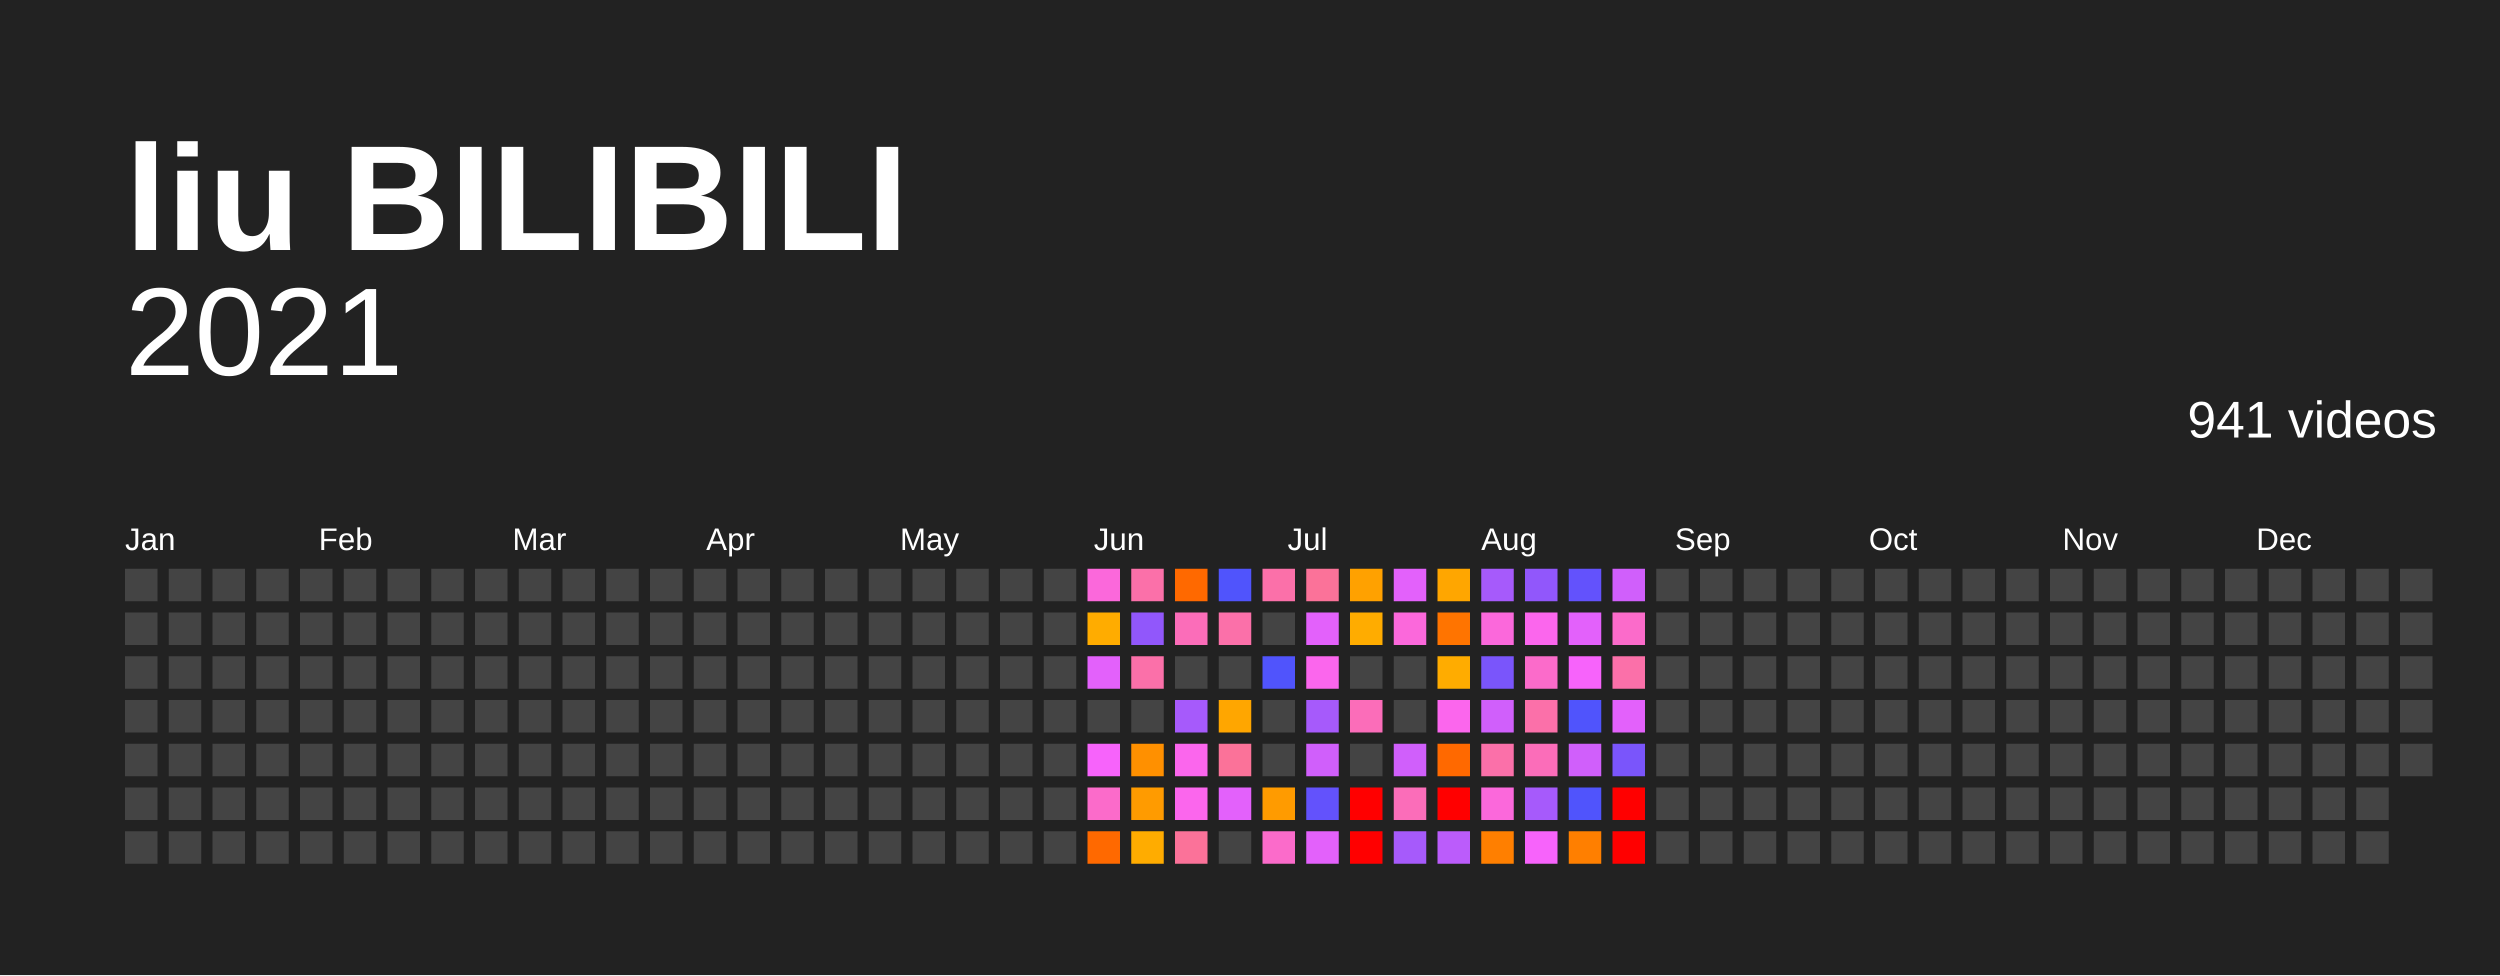
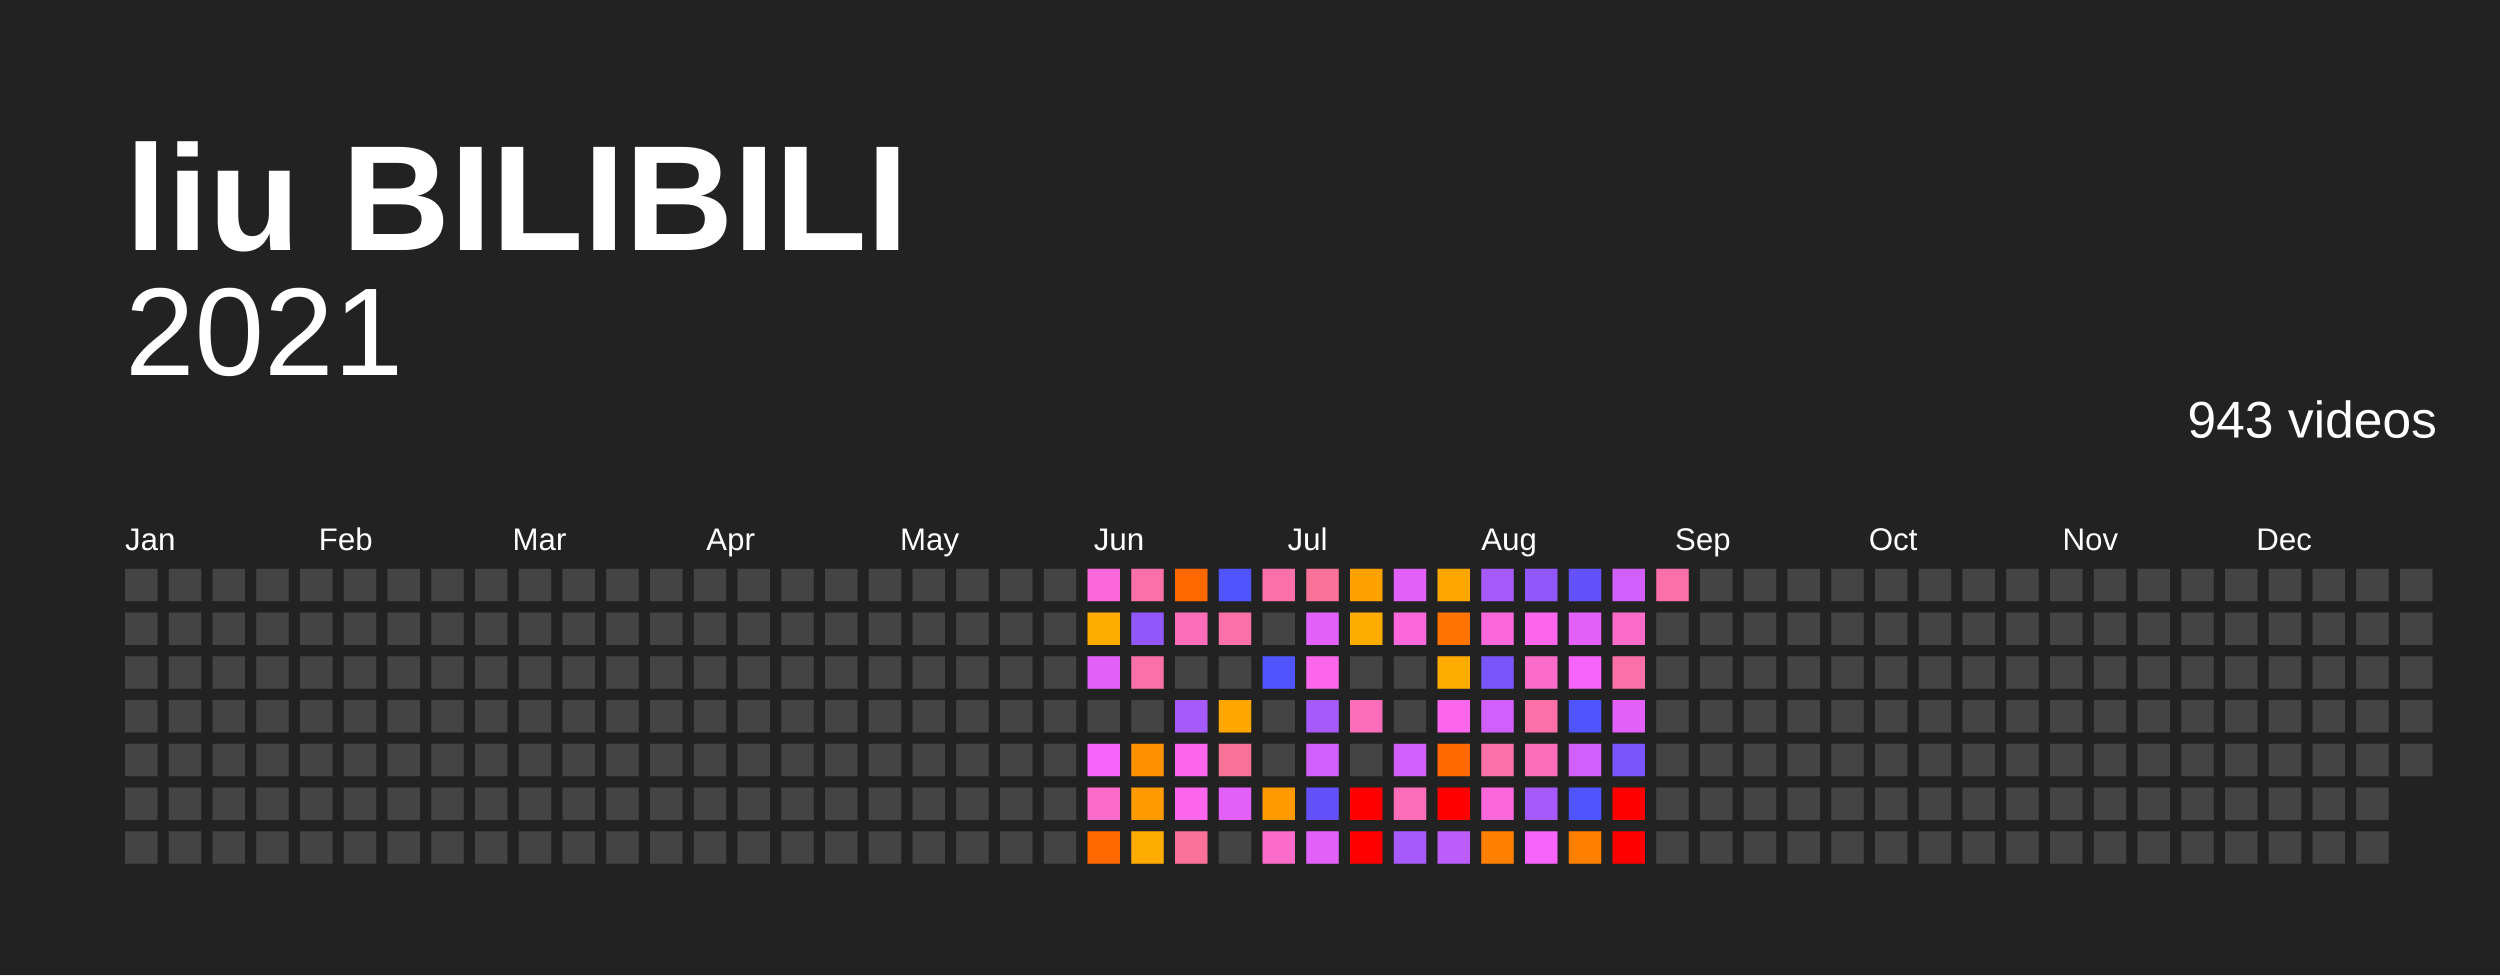
<svg xmlns="http://www.w3.org/2000/svg" baseProfile="full" height="78mm" version="1.1" viewBox="0,0,200,78" width="200mm">
  <defs />
  <rect fill="#222222" height="78" width="200" x="0" y="0" />
  <text fill="#FFFFFF" style="font-size:12px; font-family:Arial; font-weight:bold;" x="10" y="20">liu BILIBILI</text>
  <text alignment-baseline="hanging" fill="#FFFFFF" style="font-size:10.0px; font-family:Arial;" x="10" y="30">2021</text>
-   <text alignment-baseline="hanging" fill="#FFFFFF" style="font-size:4.125px; font-family:Arial;" x="175" y="35">941 videos</text>
+   <text alignment-baseline="hanging" fill="#FFFFFF" style="font-size:4.125px; font-family:Arial;" x="175" y="35">943 videos</text>
  <text fill="#FFFFFF" style="font-size:2.5px; font-family:Arial" x="10.0" y="44">Jan</text>
  <text fill="#FFFFFF" style="font-size:2.5px; font-family:Arial" x="25.5" y="44">Feb</text>
  <text fill="#FFFFFF" style="font-size:2.5px; font-family:Arial" x="41.0" y="44">Mar</text>
  <text fill="#FFFFFF" style="font-size:2.5px; font-family:Arial" x="56.5" y="44">Apr</text>
  <text fill="#FFFFFF" style="font-size:2.5px; font-family:Arial" x="72.0" y="44">May</text>
  <text fill="#FFFFFF" style="font-size:2.5px; font-family:Arial" x="87.5" y="44">Jun</text>
  <text fill="#FFFFFF" style="font-size:2.5px; font-family:Arial" x="103.0" y="44">Jul</text>
  <text fill="#FFFFFF" style="font-size:2.5px; font-family:Arial" x="118.5" y="44">Aug</text>
  <text fill="#FFFFFF" style="font-size:2.5px; font-family:Arial" x="134.0" y="44">Sep</text>
  <text fill="#FFFFFF" style="font-size:2.5px; font-family:Arial" x="149.5" y="44">Oct</text>
  <text fill="#FFFFFF" style="font-size:2.5px; font-family:Arial" x="165.0" y="44">Nov</text>
  <text fill="#FFFFFF" style="font-size:2.5px; font-family:Arial" x="180.5" y="44">Dec</text>
  <rect fill="#444444" height="2.6" width="2.6" x="10.0" y="45.5" />
  <rect fill="#444444" height="2.6" width="2.6" x="10.0" y="49.0" />
  <rect fill="#444444" height="2.6" width="2.6" x="10.0" y="52.5" />
  <rect fill="#444444" height="2.6" width="2.6" x="10.0" y="56.0" />
  <rect fill="#444444" height="2.6" width="2.6" x="10.0" y="59.5" />
  <rect fill="#444444" height="2.6" width="2.6" x="10.0" y="63.0" />
  <rect fill="#444444" height="2.6" width="2.6" x="10.0" y="66.5" />
  <rect fill="#444444" height="2.6" width="2.6" x="13.5" y="45.5" />
  <rect fill="#444444" height="2.6" width="2.6" x="13.5" y="49.0" />
  <rect fill="#444444" height="2.6" width="2.6" x="13.5" y="52.5" />
  <rect fill="#444444" height="2.6" width="2.6" x="13.5" y="56.0" />
  <rect fill="#444444" height="2.6" width="2.6" x="13.5" y="59.5" />
  <rect fill="#444444" height="2.6" width="2.6" x="13.5" y="63.0" />
  <rect fill="#444444" height="2.6" width="2.6" x="13.5" y="66.5" />
  <rect fill="#444444" height="2.6" width="2.6" x="17.0" y="45.5" />
  <rect fill="#444444" height="2.6" width="2.6" x="17.0" y="49.0" />
  <rect fill="#444444" height="2.6" width="2.6" x="17.0" y="52.5" />
  <rect fill="#444444" height="2.6" width="2.6" x="17.0" y="56.0" />
  <rect fill="#444444" height="2.6" width="2.6" x="17.0" y="59.5" />
  <rect fill="#444444" height="2.6" width="2.6" x="17.0" y="63.0" />
  <rect fill="#444444" height="2.6" width="2.6" x="17.0" y="66.5" />
  <rect fill="#444444" height="2.6" width="2.6" x="20.5" y="45.5" />
  <rect fill="#444444" height="2.6" width="2.6" x="20.5" y="49.0" />
  <rect fill="#444444" height="2.6" width="2.6" x="20.5" y="52.5" />
  <rect fill="#444444" height="2.6" width="2.6" x="20.5" y="56.0" />
  <rect fill="#444444" height="2.6" width="2.6" x="20.5" y="59.5" />
  <rect fill="#444444" height="2.6" width="2.6" x="20.5" y="63.0" />
  <rect fill="#444444" height="2.6" width="2.6" x="20.5" y="66.5" />
  <rect fill="#444444" height="2.6" width="2.6" x="24.0" y="45.5" />
  <rect fill="#444444" height="2.6" width="2.6" x="24.0" y="49.0" />
  <rect fill="#444444" height="2.6" width="2.6" x="24.0" y="52.5" />
  <rect fill="#444444" height="2.6" width="2.6" x="24.0" y="56.0" />
  <rect fill="#444444" height="2.6" width="2.6" x="24.0" y="59.5" />
  <rect fill="#444444" height="2.6" width="2.6" x="24.0" y="63.0" />
  <rect fill="#444444" height="2.6" width="2.6" x="24.0" y="66.5" />
  <rect fill="#444444" height="2.6" width="2.6" x="27.5" y="45.5" />
  <rect fill="#444444" height="2.6" width="2.6" x="27.5" y="49.0" />
  <rect fill="#444444" height="2.6" width="2.6" x="27.5" y="52.5" />
  <rect fill="#444444" height="2.6" width="2.6" x="27.5" y="56.0" />
  <rect fill="#444444" height="2.6" width="2.6" x="27.5" y="59.5" />
  <rect fill="#444444" height="2.6" width="2.6" x="27.5" y="63.0" />
  <rect fill="#444444" height="2.6" width="2.6" x="27.5" y="66.5" />
  <rect fill="#444444" height="2.6" width="2.6" x="31.0" y="45.5" />
  <rect fill="#444444" height="2.6" width="2.6" x="31.0" y="49.0" />
  <rect fill="#444444" height="2.6" width="2.6" x="31.0" y="52.5" />
  <rect fill="#444444" height="2.6" width="2.6" x="31.0" y="56.0" />
  <rect fill="#444444" height="2.6" width="2.6" x="31.0" y="59.5" />
  <rect fill="#444444" height="2.6" width="2.6" x="31.0" y="63.0" />
  <rect fill="#444444" height="2.6" width="2.6" x="31.0" y="66.5" />
  <rect fill="#444444" height="2.6" width="2.6" x="34.5" y="45.5" />
  <rect fill="#444444" height="2.6" width="2.6" x="34.5" y="49.0" />
  <rect fill="#444444" height="2.6" width="2.6" x="34.5" y="52.5" />
  <rect fill="#444444" height="2.6" width="2.6" x="34.5" y="56.0" />
  <rect fill="#444444" height="2.6" width="2.6" x="34.5" y="59.5" />
  <rect fill="#444444" height="2.6" width="2.6" x="34.5" y="63.0" />
  <rect fill="#444444" height="2.6" width="2.6" x="34.5" y="66.5" />
  <rect fill="#444444" height="2.6" width="2.6" x="38.0" y="45.5" />
  <rect fill="#444444" height="2.6" width="2.6" x="38.0" y="49.0" />
  <rect fill="#444444" height="2.6" width="2.6" x="38.0" y="52.5" />
  <rect fill="#444444" height="2.6" width="2.6" x="38.0" y="56.0" />
  <rect fill="#444444" height="2.6" width="2.6" x="38.0" y="59.5" />
  <rect fill="#444444" height="2.6" width="2.6" x="38.0" y="63.0" />
  <rect fill="#444444" height="2.6" width="2.6" x="38.0" y="66.5" />
  <rect fill="#444444" height="2.6" width="2.6" x="41.5" y="45.5" />
  <rect fill="#444444" height="2.6" width="2.6" x="41.5" y="49.0" />
  <rect fill="#444444" height="2.6" width="2.6" x="41.5" y="52.5" />
  <rect fill="#444444" height="2.6" width="2.6" x="41.5" y="56.0" />
  <rect fill="#444444" height="2.6" width="2.6" x="41.5" y="59.5" />
  <rect fill="#444444" height="2.6" width="2.6" x="41.5" y="63.0" />
  <rect fill="#444444" height="2.6" width="2.6" x="41.5" y="66.5" />
  <rect fill="#444444" height="2.6" width="2.6" x="45.0" y="45.5" />
  <rect fill="#444444" height="2.6" width="2.6" x="45.0" y="49.0" />
  <rect fill="#444444" height="2.6" width="2.6" x="45.0" y="52.5" />
  <rect fill="#444444" height="2.6" width="2.6" x="45.0" y="56.0" />
  <rect fill="#444444" height="2.6" width="2.6" x="45.0" y="59.5" />
  <rect fill="#444444" height="2.6" width="2.6" x="45.0" y="63.0" />
  <rect fill="#444444" height="2.6" width="2.6" x="45.0" y="66.5" />
  <rect fill="#444444" height="2.6" width="2.6" x="48.5" y="45.5" />
  <rect fill="#444444" height="2.6" width="2.6" x="48.5" y="49.0" />
  <rect fill="#444444" height="2.6" width="2.6" x="48.5" y="52.5" />
  <rect fill="#444444" height="2.6" width="2.6" x="48.5" y="56.0" />
  <rect fill="#444444" height="2.6" width="2.6" x="48.5" y="59.5" />
  <rect fill="#444444" height="2.6" width="2.6" x="48.5" y="63.0" />
  <rect fill="#444444" height="2.6" width="2.6" x="48.5" y="66.5" />
  <rect fill="#444444" height="2.6" width="2.6" x="52.0" y="45.5" />
  <rect fill="#444444" height="2.6" width="2.6" x="52.0" y="49.0" />
  <rect fill="#444444" height="2.6" width="2.6" x="52.0" y="52.5" />
  <rect fill="#444444" height="2.6" width="2.6" x="52.0" y="56.0" />
  <rect fill="#444444" height="2.6" width="2.6" x="52.0" y="59.5" />
  <rect fill="#444444" height="2.6" width="2.6" x="52.0" y="63.0" />
  <rect fill="#444444" height="2.6" width="2.6" x="52.0" y="66.5" />
  <rect fill="#444444" height="2.6" width="2.6" x="55.5" y="45.5" />
  <rect fill="#444444" height="2.6" width="2.6" x="55.5" y="49.0" />
  <rect fill="#444444" height="2.6" width="2.6" x="55.5" y="52.5" />
  <rect fill="#444444" height="2.6" width="2.6" x="55.5" y="56.0" />
  <rect fill="#444444" height="2.6" width="2.6" x="55.5" y="59.5" />
  <rect fill="#444444" height="2.6" width="2.6" x="55.5" y="63.0" />
  <rect fill="#444444" height="2.6" width="2.6" x="55.5" y="66.5" />
  <rect fill="#444444" height="2.6" width="2.6" x="59.0" y="45.5" />
  <rect fill="#444444" height="2.6" width="2.6" x="59.0" y="49.0" />
  <rect fill="#444444" height="2.6" width="2.6" x="59.0" y="52.5" />
  <rect fill="#444444" height="2.6" width="2.6" x="59.0" y="56.0" />
  <rect fill="#444444" height="2.6" width="2.6" x="59.0" y="59.5" />
  <rect fill="#444444" height="2.6" width="2.6" x="59.0" y="63.0" />
  <rect fill="#444444" height="2.6" width="2.6" x="59.0" y="66.5" />
  <rect fill="#444444" height="2.6" width="2.6" x="62.5" y="45.5" />
  <rect fill="#444444" height="2.6" width="2.6" x="62.5" y="49.0" />
  <rect fill="#444444" height="2.6" width="2.6" x="62.5" y="52.5" />
  <rect fill="#444444" height="2.6" width="2.6" x="62.5" y="56.0" />
  <rect fill="#444444" height="2.6" width="2.6" x="62.5" y="59.5" />
  <rect fill="#444444" height="2.6" width="2.6" x="62.5" y="63.0" />
  <rect fill="#444444" height="2.6" width="2.6" x="62.5" y="66.5" />
  <rect fill="#444444" height="2.6" width="2.6" x="66.0" y="45.5" />
  <rect fill="#444444" height="2.6" width="2.6" x="66.0" y="49.0" />
  <rect fill="#444444" height="2.6" width="2.6" x="66.0" y="52.5" />
  <rect fill="#444444" height="2.6" width="2.6" x="66.0" y="56.0" />
  <rect fill="#444444" height="2.6" width="2.6" x="66.0" y="59.5" />
  <rect fill="#444444" height="2.6" width="2.6" x="66.0" y="63.0" />
  <rect fill="#444444" height="2.6" width="2.6" x="66.0" y="66.5" />
  <rect fill="#444444" height="2.6" width="2.6" x="69.5" y="45.5" />
  <rect fill="#444444" height="2.6" width="2.6" x="69.5" y="49.0" />
  <rect fill="#444444" height="2.6" width="2.6" x="69.5" y="52.5" />
  <rect fill="#444444" height="2.6" width="2.6" x="69.5" y="56.0" />
  <rect fill="#444444" height="2.6" width="2.6" x="69.5" y="59.5" />
  <rect fill="#444444" height="2.6" width="2.6" x="69.5" y="63.0" />
  <rect fill="#444444" height="2.6" width="2.6" x="69.5" y="66.5" />
  <rect fill="#444444" height="2.6" width="2.6" x="73.0" y="45.5" />
  <rect fill="#444444" height="2.6" width="2.6" x="73.0" y="49.0" />
  <rect fill="#444444" height="2.6" width="2.6" x="73.0" y="52.5" />
  <rect fill="#444444" height="2.6" width="2.6" x="73.0" y="56.0" />
  <rect fill="#444444" height="2.6" width="2.6" x="73.0" y="59.5" />
  <rect fill="#444444" height="2.6" width="2.6" x="73.0" y="63.0" />
  <rect fill="#444444" height="2.6" width="2.6" x="73.0" y="66.5" />
  <rect fill="#444444" height="2.6" width="2.6" x="76.5" y="45.5" />
  <rect fill="#444444" height="2.6" width="2.6" x="76.5" y="49.0" />
  <rect fill="#444444" height="2.6" width="2.6" x="76.5" y="52.5" />
  <rect fill="#444444" height="2.6" width="2.6" x="76.5" y="56.0" />
  <rect fill="#444444" height="2.6" width="2.6" x="76.5" y="59.5" />
  <rect fill="#444444" height="2.6" width="2.6" x="76.5" y="63.0" />
  <rect fill="#444444" height="2.6" width="2.6" x="76.5" y="66.5" />
  <rect fill="#444444" height="2.6" width="2.6" x="80.0" y="45.5" />
  <rect fill="#444444" height="2.6" width="2.6" x="80.0" y="49.0" />
  <rect fill="#444444" height="2.6" width="2.6" x="80.0" y="52.5" />
  <rect fill="#444444" height="2.6" width="2.6" x="80.0" y="56.0" />
  <rect fill="#444444" height="2.6" width="2.6" x="80.0" y="59.5" />
  <rect fill="#444444" height="2.6" width="2.6" x="80.0" y="63.0" />
  <rect fill="#444444" height="2.6" width="2.6" x="80.0" y="66.5" />
  <rect fill="#444444" height="2.6" width="2.6" x="83.5" y="45.5" />
  <rect fill="#444444" height="2.6" width="2.6" x="83.5" y="49.0" />
  <rect fill="#444444" height="2.6" width="2.6" x="83.5" y="52.5" />
  <rect fill="#444444" height="2.6" width="2.6" x="83.5" y="56.0" />
  <rect fill="#444444" height="2.6" width="2.6" x="83.5" y="59.5" />
  <rect fill="#444444" height="2.6" width="2.6" x="83.5" y="63.0" />
  <rect fill="#444444" height="2.6" width="2.6" x="83.5" y="66.5" />
  <rect fill="#fb68db" height="2.6" width="2.6" x="87.0" y="45.5" />
  <rect fill="#ffac00" height="2.6" width="2.6" x="87.0" y="49.0" />
  <rect fill="#e361fb" height="2.6" width="2.6" x="87.0" y="52.5" />
  <rect fill="#444444" height="2.6" width="2.6" x="87.0" y="56.0" />
  <rect fill="#f763fb" height="2.6" width="2.6" x="87.0" y="59.5" />
  <rect fill="#fb6bca" height="2.6" width="2.6" x="87.0" y="63.0" />
  <rect fill="#ff6900" height="2.6" width="2.6" x="87.0" y="66.5" />
  <rect fill="#fb70a9" height="2.6" width="2.6" x="90.5" y="45.5" />
  <rect fill="#9157fb" height="2.6" width="2.6" x="90.5" y="49.0" />
  <rect fill="#fb70a9" height="2.6" width="2.6" x="90.5" y="52.5" />
  <rect fill="#444444" height="2.6" width="2.6" x="90.5" y="56.0" />
  <rect fill="#ff9000" height="2.6" width="2.6" x="90.5" y="59.5" />
  <rect fill="#ff9b00" height="2.6" width="2.6" x="90.5" y="63.0" />
  <rect fill="#ffac00" height="2.6" width="2.6" x="90.5" y="66.5" />
  <rect fill="#ff6900" height="2.6" width="2.6" x="94.0" y="45.5" />
  <rect fill="#fb6db9" height="2.6" width="2.6" x="94.0" y="49.0" />
  <rect fill="#444444" height="2.6" width="2.6" x="94.0" y="52.5" />
  <rect fill="#a65afb" height="2.6" width="2.6" x="94.0" y="56.0" />
  <rect fill="#fb66ed" height="2.6" width="2.6" x="94.0" y="59.5" />
  <rect fill="#fb66ed" height="2.6" width="2.6" x="94.0" y="63.0" />
  <rect fill="#fb7299" height="2.6" width="2.6" x="94.0" y="66.5" />
  <rect fill="#5054fc" height="2.6" width="2.6" x="97.5" y="45.5" />
  <rect fill="#fb70a9" height="2.6" width="2.6" x="97.5" y="49.0" />
  <rect fill="#444444" height="2.6" width="2.6" x="97.5" y="52.5" />
  <rect fill="#ffa600" height="2.6" width="2.6" x="97.5" y="56.0" />
  <rect fill="#fb7299" height="2.6" width="2.6" x="97.5" y="59.5" />
  <rect fill="#e361fb" height="2.6" width="2.6" x="97.5" y="63.0" />
  <rect fill="#444444" height="2.6" width="2.6" x="97.5" y="66.5" />
  <rect fill="#fb70a9" height="2.6" width="2.6" x="101.0" y="45.5" />
  <rect fill="#444444" height="2.6" width="2.6" x="101.0" y="49.0" />
  <rect fill="#5054fc" height="2.6" width="2.6" x="101.0" y="52.5" />
  <rect fill="#444444" height="2.6" width="2.6" x="101.0" y="56.0" />
  <rect fill="#444444" height="2.6" width="2.6" x="101.0" y="59.5" />
  <rect fill="#ff9b00" height="2.6" width="2.6" x="101.0" y="63.0" />
  <rect fill="#fb6bca" height="2.6" width="2.6" x="101.0" y="66.5" />
  <rect fill="#fb7299" height="2.6" width="2.6" x="104.5" y="45.5" />
  <rect fill="#e361fb" height="2.6" width="2.6" x="104.5" y="49.0" />
  <rect fill="#fb66ed" height="2.6" width="2.6" x="104.5" y="52.5" />
  <rect fill="#a65afb" height="2.6" width="2.6" x="104.5" y="56.0" />
  <rect fill="#d05ffb" height="2.6" width="2.6" x="104.5" y="59.5" />
  <rect fill="#6352fc" height="2.6" width="2.6" x="104.5" y="63.0" />
  <rect fill="#e361fb" height="2.6" width="2.6" x="104.5" y="66.5" />
  <rect fill="#ffa100" height="2.6" width="2.6" x="108.0" y="45.5" />
  <rect fill="#ffac00" height="2.6" width="2.6" x="108.0" y="49.0" />
  <rect fill="#444444" height="2.6" width="2.6" x="108.0" y="52.5" />
  <rect fill="#fb6db9" height="2.6" width="2.6" x="108.0" y="56.0" />
  <rect fill="#444444" height="2.6" width="2.6" x="108.0" y="59.5" />
  <rect fill="red" height="2.6" width="2.6" x="108.0" y="63.0" />
  <rect fill="red" height="2.6" width="2.6" x="108.0" y="66.5" />
  <rect fill="#e361fb" height="2.6" width="2.6" x="111.5" y="45.5" />
  <rect fill="#fb68db" height="2.6" width="2.6" x="111.5" y="49.0" />
  <rect fill="#444444" height="2.6" width="2.6" x="111.5" y="52.5" />
  <rect fill="#444444" height="2.6" width="2.6" x="111.5" y="56.0" />
  <rect fill="#d05ffb" height="2.6" width="2.6" x="111.5" y="59.5" />
  <rect fill="#fb6db9" height="2.6" width="2.6" x="111.5" y="63.0" />
  <rect fill="#a65afb" height="2.6" width="2.6" x="111.5" y="66.5" />
  <rect fill="#ffa600" height="2.6" width="2.6" x="115.0" y="45.5" />
  <rect fill="#ff7400" height="2.6" width="2.6" x="115.0" y="49.0" />
  <rect fill="#ffac00" height="2.6" width="2.6" x="115.0" y="52.5" />
  <rect fill="#fb66ed" height="2.6" width="2.6" x="115.0" y="56.0" />
  <rect fill="#ff6900" height="2.6" width="2.6" x="115.0" y="59.5" />
  <rect fill="red" height="2.6" width="2.6" x="115.0" y="63.0" />
  <rect fill="#bb5cfb" height="2.6" width="2.6" x="115.0" y="66.5" />
  <rect fill="#a65afb" height="2.6" width="2.6" x="118.5" y="45.5" />
  <rect fill="#fb68db" height="2.6" width="2.6" x="118.5" y="49.0" />
  <rect fill="#7a55fb" height="2.6" width="2.6" x="118.5" y="52.5" />
  <rect fill="#d05ffb" height="2.6" width="2.6" x="118.5" y="56.0" />
  <rect fill="#fb70a9" height="2.6" width="2.6" x="118.5" y="59.5" />
  <rect fill="#fb68db" height="2.6" width="2.6" x="118.5" y="63.0" />
  <rect fill="#ff7f00" height="2.6" width="2.6" x="118.5" y="66.5" />
  <rect fill="#9157fb" height="2.6" width="2.6" x="122.0" y="45.5" />
  <rect fill="#fb66ed" height="2.6" width="2.6" x="122.0" y="49.0" />
  <rect fill="#fb6bca" height="2.6" width="2.6" x="122.0" y="52.5" />
  <rect fill="#fb70a9" height="2.6" width="2.6" x="122.0" y="56.0" />
  <rect fill="#fb6db9" height="2.6" width="2.6" x="122.0" y="59.5" />
  <rect fill="#a65afb" height="2.6" width="2.6" x="122.0" y="63.0" />
  <rect fill="#f763fb" height="2.6" width="2.6" x="122.0" y="66.5" />
  <rect fill="#6352fc" height="2.6" width="2.6" x="125.5" y="45.5" />
  <rect fill="#e361fb" height="2.6" width="2.6" x="125.5" y="49.0" />
  <rect fill="#f763fb" height="2.6" width="2.6" x="125.5" y="52.5" />
  <rect fill="#5054fc" height="2.6" width="2.6" x="125.5" y="56.0" />
  <rect fill="#d05ffb" height="2.6" width="2.6" x="125.5" y="59.5" />
  <rect fill="#5054fc" height="2.6" width="2.6" x="125.5" y="63.0" />
  <rect fill="#ff7f00" height="2.6" width="2.6" x="125.5" y="66.5" />
  <rect fill="#d05ffb" height="2.6" width="2.6" x="129.0" y="45.5" />
  <rect fill="#fb6bca" height="2.6" width="2.6" x="129.0" y="49.0" />
  <rect fill="#fb70a9" height="2.6" width="2.6" x="129.0" y="52.5" />
  <rect fill="#e361fb" height="2.6" width="2.6" x="129.0" y="56.0" />
  <rect fill="#7a55fb" height="2.6" width="2.6" x="129.0" y="59.5" />
  <rect fill="red" height="2.6" width="2.6" x="129.0" y="63.0" />
  <rect fill="red" height="2.6" width="2.6" x="129.0" y="66.5" />
-   <rect fill="#444444" height="2.6" width="2.6" x="132.5" y="45.5" />
+   <rect fill="#fb70a9" height="2.6" width="2.6" x="132.5" y="45.5" />
  <rect fill="#444444" height="2.6" width="2.6" x="132.5" y="49.0" />
  <rect fill="#444444" height="2.6" width="2.6" x="132.5" y="52.5" />
  <rect fill="#444444" height="2.6" width="2.6" x="132.5" y="56.0" />
  <rect fill="#444444" height="2.6" width="2.6" x="132.5" y="59.5" />
  <rect fill="#444444" height="2.6" width="2.6" x="132.5" y="63.0" />
  <rect fill="#444444" height="2.6" width="2.6" x="132.5" y="66.5" />
  <rect fill="#444444" height="2.6" width="2.6" x="136.0" y="45.5" />
  <rect fill="#444444" height="2.6" width="2.6" x="136.0" y="49.0" />
  <rect fill="#444444" height="2.6" width="2.6" x="136.0" y="52.5" />
  <rect fill="#444444" height="2.6" width="2.6" x="136.0" y="56.0" />
  <rect fill="#444444" height="2.6" width="2.6" x="136.0" y="59.5" />
  <rect fill="#444444" height="2.6" width="2.6" x="136.0" y="63.0" />
  <rect fill="#444444" height="2.6" width="2.6" x="136.0" y="66.5" />
  <rect fill="#444444" height="2.6" width="2.6" x="139.5" y="45.5" />
  <rect fill="#444444" height="2.6" width="2.6" x="139.5" y="49.0" />
  <rect fill="#444444" height="2.6" width="2.6" x="139.5" y="52.5" />
  <rect fill="#444444" height="2.6" width="2.6" x="139.5" y="56.0" />
  <rect fill="#444444" height="2.6" width="2.6" x="139.5" y="59.5" />
  <rect fill="#444444" height="2.6" width="2.6" x="139.5" y="63.0" />
  <rect fill="#444444" height="2.6" width="2.6" x="139.5" y="66.5" />
  <rect fill="#444444" height="2.6" width="2.6" x="143.0" y="45.5" />
  <rect fill="#444444" height="2.6" width="2.6" x="143.0" y="49.0" />
  <rect fill="#444444" height="2.6" width="2.6" x="143.0" y="52.5" />
  <rect fill="#444444" height="2.6" width="2.6" x="143.0" y="56.0" />
  <rect fill="#444444" height="2.6" width="2.6" x="143.0" y="59.5" />
  <rect fill="#444444" height="2.6" width="2.6" x="143.0" y="63.0" />
  <rect fill="#444444" height="2.6" width="2.6" x="143.0" y="66.5" />
  <rect fill="#444444" height="2.6" width="2.6" x="146.5" y="45.5" />
  <rect fill="#444444" height="2.6" width="2.6" x="146.5" y="49.0" />
  <rect fill="#444444" height="2.6" width="2.6" x="146.5" y="52.5" />
  <rect fill="#444444" height="2.6" width="2.6" x="146.5" y="56.0" />
  <rect fill="#444444" height="2.6" width="2.6" x="146.5" y="59.5" />
  <rect fill="#444444" height="2.6" width="2.6" x="146.5" y="63.0" />
  <rect fill="#444444" height="2.6" width="2.6" x="146.5" y="66.5" />
  <rect fill="#444444" height="2.6" width="2.6" x="150.0" y="45.5" />
  <rect fill="#444444" height="2.6" width="2.6" x="150.0" y="49.0" />
  <rect fill="#444444" height="2.6" width="2.6" x="150.0" y="52.5" />
  <rect fill="#444444" height="2.6" width="2.6" x="150.0" y="56.0" />
  <rect fill="#444444" height="2.6" width="2.6" x="150.0" y="59.5" />
  <rect fill="#444444" height="2.6" width="2.6" x="150.0" y="63.0" />
  <rect fill="#444444" height="2.6" width="2.6" x="150.0" y="66.5" />
  <rect fill="#444444" height="2.6" width="2.6" x="153.5" y="45.5" />
  <rect fill="#444444" height="2.6" width="2.6" x="153.5" y="49.0" />
  <rect fill="#444444" height="2.6" width="2.6" x="153.5" y="52.5" />
  <rect fill="#444444" height="2.6" width="2.6" x="153.5" y="56.0" />
  <rect fill="#444444" height="2.6" width="2.6" x="153.5" y="59.5" />
  <rect fill="#444444" height="2.6" width="2.6" x="153.5" y="63.0" />
  <rect fill="#444444" height="2.6" width="2.6" x="153.5" y="66.5" />
  <rect fill="#444444" height="2.6" width="2.6" x="157.0" y="45.5" />
  <rect fill="#444444" height="2.6" width="2.6" x="157.0" y="49.0" />
  <rect fill="#444444" height="2.6" width="2.6" x="157.0" y="52.5" />
  <rect fill="#444444" height="2.6" width="2.6" x="157.0" y="56.0" />
  <rect fill="#444444" height="2.6" width="2.6" x="157.0" y="59.5" />
  <rect fill="#444444" height="2.6" width="2.6" x="157.0" y="63.0" />
  <rect fill="#444444" height="2.6" width="2.6" x="157.0" y="66.5" />
  <rect fill="#444444" height="2.6" width="2.6" x="160.5" y="45.5" />
  <rect fill="#444444" height="2.6" width="2.6" x="160.5" y="49.0" />
  <rect fill="#444444" height="2.6" width="2.6" x="160.5" y="52.5" />
  <rect fill="#444444" height="2.6" width="2.6" x="160.5" y="56.0" />
  <rect fill="#444444" height="2.6" width="2.6" x="160.5" y="59.5" />
  <rect fill="#444444" height="2.6" width="2.6" x="160.5" y="63.0" />
  <rect fill="#444444" height="2.6" width="2.6" x="160.5" y="66.5" />
  <rect fill="#444444" height="2.6" width="2.6" x="164.0" y="45.5" />
  <rect fill="#444444" height="2.6" width="2.6" x="164.0" y="49.0" />
  <rect fill="#444444" height="2.6" width="2.6" x="164.0" y="52.5" />
  <rect fill="#444444" height="2.6" width="2.6" x="164.0" y="56.0" />
  <rect fill="#444444" height="2.6" width="2.6" x="164.0" y="59.5" />
  <rect fill="#444444" height="2.6" width="2.6" x="164.0" y="63.0" />
  <rect fill="#444444" height="2.6" width="2.6" x="164.0" y="66.5" />
  <rect fill="#444444" height="2.6" width="2.6" x="167.5" y="45.5" />
  <rect fill="#444444" height="2.6" width="2.6" x="167.5" y="49.0" />
  <rect fill="#444444" height="2.6" width="2.6" x="167.5" y="52.5" />
  <rect fill="#444444" height="2.6" width="2.6" x="167.5" y="56.0" />
  <rect fill="#444444" height="2.6" width="2.6" x="167.5" y="59.5" />
  <rect fill="#444444" height="2.6" width="2.6" x="167.5" y="63.0" />
  <rect fill="#444444" height="2.6" width="2.6" x="167.5" y="66.5" />
  <rect fill="#444444" height="2.6" width="2.6" x="171.0" y="45.5" />
  <rect fill="#444444" height="2.6" width="2.6" x="171.0" y="49.0" />
  <rect fill="#444444" height="2.6" width="2.6" x="171.0" y="52.5" />
  <rect fill="#444444" height="2.6" width="2.6" x="171.0" y="56.0" />
  <rect fill="#444444" height="2.6" width="2.6" x="171.0" y="59.5" />
  <rect fill="#444444" height="2.6" width="2.6" x="171.0" y="63.0" />
  <rect fill="#444444" height="2.6" width="2.6" x="171.0" y="66.5" />
  <rect fill="#444444" height="2.6" width="2.6" x="174.5" y="45.5" />
  <rect fill="#444444" height="2.6" width="2.6" x="174.5" y="49.0" />
  <rect fill="#444444" height="2.6" width="2.6" x="174.5" y="52.5" />
  <rect fill="#444444" height="2.6" width="2.6" x="174.5" y="56.0" />
  <rect fill="#444444" height="2.6" width="2.6" x="174.5" y="59.5" />
  <rect fill="#444444" height="2.6" width="2.6" x="174.5" y="63.0" />
  <rect fill="#444444" height="2.6" width="2.6" x="174.5" y="66.5" />
  <rect fill="#444444" height="2.6" width="2.6" x="178.0" y="45.5" />
  <rect fill="#444444" height="2.6" width="2.6" x="178.0" y="49.0" />
  <rect fill="#444444" height="2.6" width="2.6" x="178.0" y="52.5" />
  <rect fill="#444444" height="2.6" width="2.6" x="178.0" y="56.0" />
  <rect fill="#444444" height="2.6" width="2.6" x="178.0" y="59.5" />
  <rect fill="#444444" height="2.6" width="2.6" x="178.0" y="63.0" />
  <rect fill="#444444" height="2.6" width="2.6" x="178.0" y="66.5" />
  <rect fill="#444444" height="2.6" width="2.6" x="181.5" y="45.5" />
  <rect fill="#444444" height="2.6" width="2.6" x="181.5" y="49.0" />
  <rect fill="#444444" height="2.6" width="2.6" x="181.5" y="52.5" />
  <rect fill="#444444" height="2.6" width="2.6" x="181.5" y="56.0" />
  <rect fill="#444444" height="2.6" width="2.6" x="181.5" y="59.5" />
  <rect fill="#444444" height="2.6" width="2.6" x="181.5" y="63.0" />
  <rect fill="#444444" height="2.6" width="2.6" x="181.5" y="66.5" />
  <rect fill="#444444" height="2.6" width="2.6" x="185.0" y="45.5" />
  <rect fill="#444444" height="2.6" width="2.6" x="185.0" y="49.0" />
  <rect fill="#444444" height="2.6" width="2.6" x="185.0" y="52.5" />
  <rect fill="#444444" height="2.6" width="2.6" x="185.0" y="56.0" />
  <rect fill="#444444" height="2.6" width="2.6" x="185.0" y="59.5" />
  <rect fill="#444444" height="2.6" width="2.6" x="185.0" y="63.0" />
  <rect fill="#444444" height="2.6" width="2.6" x="185.0" y="66.5" />
  <rect fill="#444444" height="2.6" width="2.6" x="188.5" y="45.5" />
  <rect fill="#444444" height="2.6" width="2.6" x="188.5" y="49.0" />
  <rect fill="#444444" height="2.6" width="2.6" x="188.5" y="52.5" />
  <rect fill="#444444" height="2.6" width="2.6" x="188.5" y="56.0" />
  <rect fill="#444444" height="2.6" width="2.6" x="188.5" y="59.5" />
  <rect fill="#444444" height="2.6" width="2.6" x="188.5" y="63.0" />
  <rect fill="#444444" height="2.6" width="2.6" x="188.5" y="66.5" />
  <rect fill="#444444" height="2.6" width="2.6" x="192.0" y="45.5" />
  <rect fill="#444444" height="2.6" width="2.6" x="192.0" y="49.0" />
  <rect fill="#444444" height="2.6" width="2.6" x="192.0" y="52.5" />
  <rect fill="#444444" height="2.6" width="2.6" x="192.0" y="56.0" />
  <rect fill="#444444" height="2.6" width="2.6" x="192.0" y="59.5" />
</svg>
